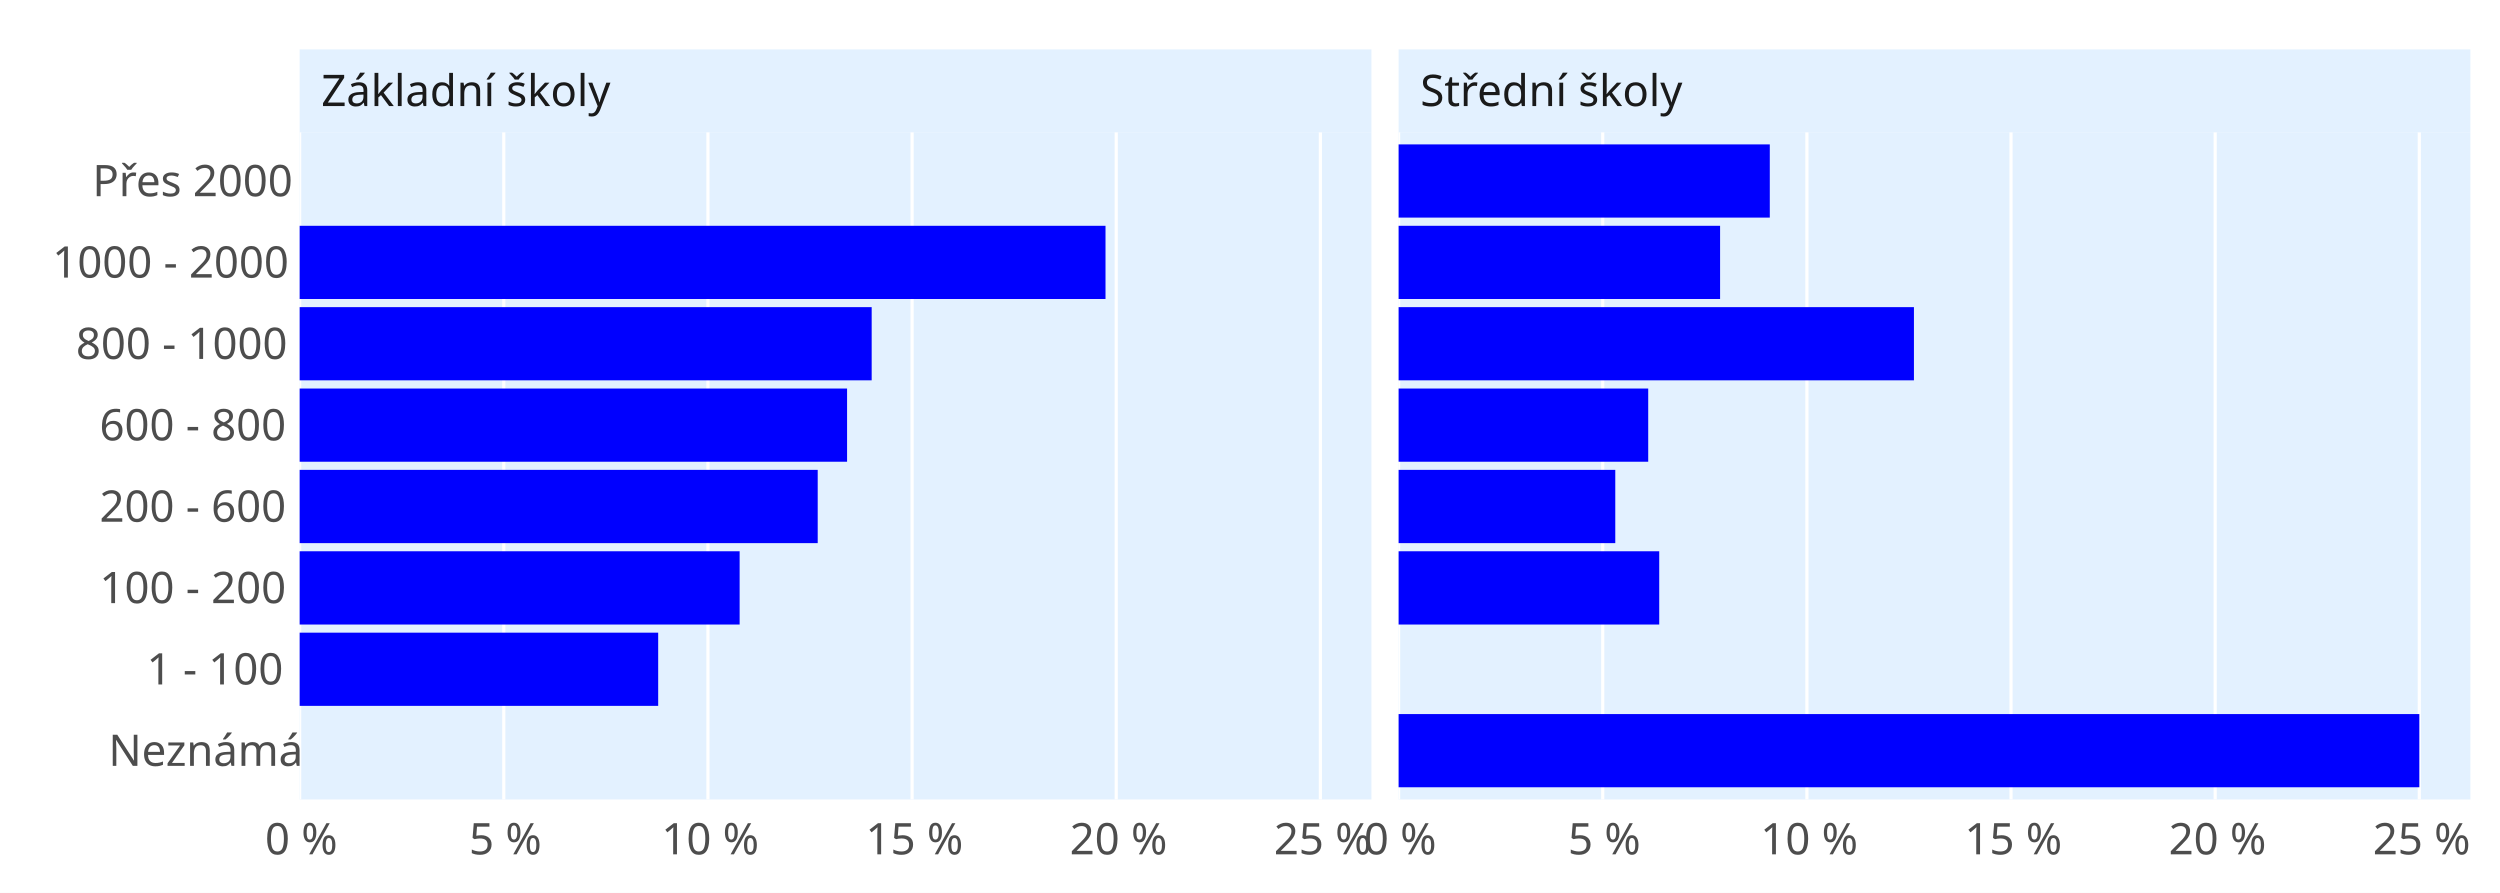
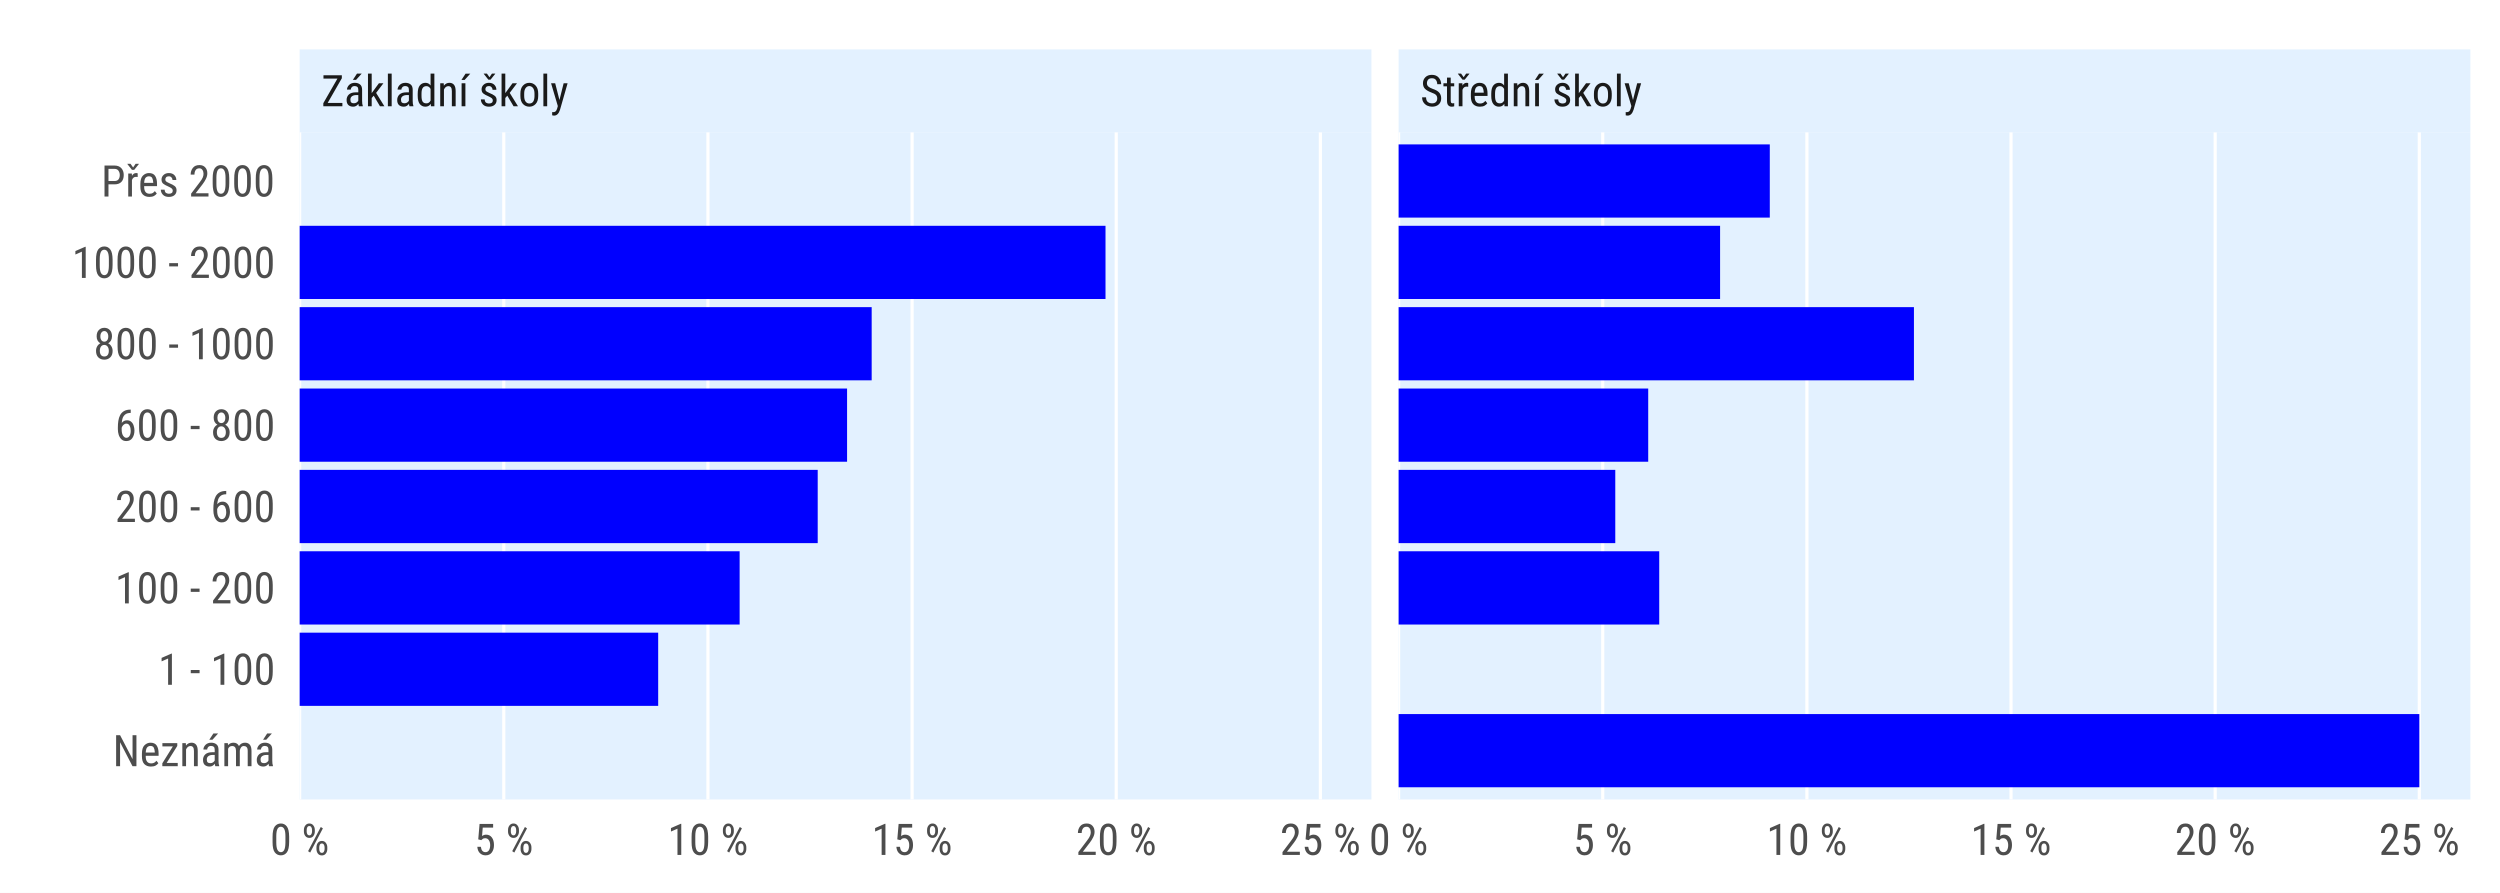
<svg xmlns="http://www.w3.org/2000/svg" viewBox="0 0 504.00 180.00">
  <defs>
    <style type="text/css">
    line, polyline, polygon, path, rect, circle {
      fill: none;
      stroke: #000000;
      stroke-linecap: round;
      stroke-linejoin: round;
      stroke-miterlimit: 10.00;
    }
  </style>
  </defs>
  <rect width="100%" height="100%" style="stroke: none; fill: #FFFFFF;" />
  <defs>
    <clipPath id="cpNjAuNDF8Mjc2LjQ4fDE2MS4xN3wyNi42NQ==">
      <rect x="60.41" y="26.65" width="216.07" height="134.52" />
    </clipPath>
  </defs>
  <rect x="60.41" y="26.65" width="216.07" height="134.52" style="stroke-width: 1.07; stroke: none; fill: #E3F1FF;" clip-path="url(#cpNjAuNDF8Mjc2LjQ4fDE2MS4xN3wyNi42NQ==)" />
  <polyline points="60.41,161.17 60.41,26.65 " style="stroke-width: 0.64; stroke: #FFFFFF; stroke-linecap: butt;" clip-path="url(#cpNjAuNDF8Mjc2LjQ4fDE2MS4xN3wyNi42NQ==)" />
  <polyline points="101.56,161.17 101.56,26.65 " style="stroke-width: 0.64; stroke: #FFFFFF; stroke-linecap: butt;" clip-path="url(#cpNjAuNDF8Mjc2LjQ4fDE2MS4xN3wyNi42NQ==)" />
  <polyline points="142.72,161.17 142.72,26.65 " style="stroke-width: 0.64; stroke: #FFFFFF; stroke-linecap: butt;" clip-path="url(#cpNjAuNDF8Mjc2LjQ4fDE2MS4xN3wyNi42NQ==)" />
  <polyline points="183.88,161.17 183.88,26.65 " style="stroke-width: 0.64; stroke: #FFFFFF; stroke-linecap: butt;" clip-path="url(#cpNjAuNDF8Mjc2LjQ4fDE2MS4xN3wyNi42NQ==)" />
  <polyline points="225.03,161.17 225.03,26.65 " style="stroke-width: 0.64; stroke: #FFFFFF; stroke-linecap: butt;" clip-path="url(#cpNjAuNDF8Mjc2LjQ4fDE2MS4xN3wyNi42NQ==)" />
  <polyline points="266.19,161.17 266.19,26.65 " style="stroke-width: 0.64; stroke: #FFFFFF; stroke-linecap: butt;" clip-path="url(#cpNjAuNDF8Mjc2LjQ4fDE2MS4xN3wyNi42NQ==)" />
  <rect x="60.41" y="127.54" width="72.28" height="14.76" style="stroke-width: 1.07; stroke: none; stroke-linecap: square; stroke-linejoin: miter; fill: #0000FF;" clip-path="url(#cpNjAuNDF8Mjc2LjQ4fDE2MS4xN3wyNi42NQ==)" />
  <rect x="60.41" y="111.14" width="88.70" height="14.76" style="stroke-width: 1.07; stroke: none; stroke-linecap: square; stroke-linejoin: miter; fill: #0000FF;" clip-path="url(#cpNjAuNDF8Mjc2LjQ4fDE2MS4xN3wyNi42NQ==)" />
  <rect x="60.41" y="94.73" width="104.44" height="14.76" style="stroke-width: 1.07; stroke: none; stroke-linecap: square; stroke-linejoin: miter; fill: #0000FF;" clip-path="url(#cpNjAuNDF8Mjc2LjQ4fDE2MS4xN3wyNi42NQ==)" />
  <rect x="60.41" y="78.33" width="110.36" height="14.76" style="stroke-width: 1.07; stroke: none; stroke-linecap: square; stroke-linejoin: miter; fill: #0000FF;" clip-path="url(#cpNjAuNDF8Mjc2LjQ4fDE2MS4xN3wyNi42NQ==)" />
  <rect x="60.41" y="61.92" width="115.32" height="14.76" style="stroke-width: 1.07; stroke: none; stroke-linecap: square; stroke-linejoin: miter; fill: #0000FF;" clip-path="url(#cpNjAuNDF8Mjc2LjQ4fDE2MS4xN3wyNi42NQ==)" />
  <rect x="60.41" y="45.52" width="162.46" height="14.76" style="stroke-width: 1.07; stroke: none; stroke-linecap: square; stroke-linejoin: miter; fill: #0000FF;" clip-path="url(#cpNjAuNDF8Mjc2LjQ4fDE2MS4xN3wyNi42NQ==)" />
  <defs>
    <clipPath id="cpMC4wMHw1MDQuMDB8MTgwLjAwfDAuMDA=">
      <rect x="0.00" y="0.00" width="504.00" height="180.00" />
    </clipPath>
  </defs>
  <defs>
    <clipPath id="cpMjgxLjk2fDQ5OC4wMnwxNjEuMTd8MjYuNjU=">
      <rect x="281.96" y="26.65" width="216.07" height="134.52" />
    </clipPath>
  </defs>
  <rect x="281.96" y="26.65" width="216.07" height="134.52" style="stroke-width: 1.07; stroke: none; fill: #E3F1FF;" clip-path="url(#cpMjgxLjk2fDQ5OC4wMnwxNjEuMTd8MjYuNjU=)" />
  <polyline points="281.96,161.17 281.96,26.65 " style="stroke-width: 0.64; stroke: #FFFFFF; stroke-linecap: butt;" clip-path="url(#cpMjgxLjk2fDQ5OC4wMnwxNjEuMTd8MjYuNjU=)" />
  <polyline points="323.11,161.17 323.11,26.65 " style="stroke-width: 0.64; stroke: #FFFFFF; stroke-linecap: butt;" clip-path="url(#cpMjgxLjk2fDQ5OC4wMnwxNjEuMTd8MjYuNjU=)" />
  <polyline points="364.27,161.17 364.27,26.65 " style="stroke-width: 0.64; stroke: #FFFFFF; stroke-linecap: butt;" clip-path="url(#cpMjgxLjk2fDQ5OC4wMnwxNjEuMTd8MjYuNjU=)" />
  <polyline points="405.42,161.17 405.42,26.65 " style="stroke-width: 0.64; stroke: #FFFFFF; stroke-linecap: butt;" clip-path="url(#cpMjgxLjk2fDQ5OC4wMnwxNjEuMTd8MjYuNjU=)" />
  <polyline points="446.58,161.17 446.58,26.65 " style="stroke-width: 0.64; stroke: #FFFFFF; stroke-linecap: butt;" clip-path="url(#cpMjgxLjk2fDQ5OC4wMnwxNjEuMTd8MjYuNjU=)" />
  <polyline points="487.73,161.17 487.73,26.65 " style="stroke-width: 0.64; stroke: #FFFFFF; stroke-linecap: butt;" clip-path="url(#cpMjgxLjk2fDQ5OC4wMnwxNjEuMTd8MjYuNjU=)" />
  <rect x="281.96" y="143.95" width="205.78" height="14.76" style="stroke-width: 1.07; stroke: none; stroke-linecap: square; stroke-linejoin: miter; fill: #0000FF;" clip-path="url(#cpMjgxLjk2fDQ5OC4wMnwxNjEuMTd8MjYuNjU=)" />
  <rect x="281.96" y="127.54" width="0.00" height="14.76" style="stroke-width: 1.07; stroke: none; stroke-linecap: square; stroke-linejoin: miter; fill: #0000FF;" clip-path="url(#cpMjgxLjk2fDQ5OC4wMnwxNjEuMTd8MjYuNjU=)" />
  <rect x="281.96" y="111.14" width="52.54" height="14.76" style="stroke-width: 1.07; stroke: none; stroke-linecap: square; stroke-linejoin: miter; fill: #0000FF;" clip-path="url(#cpMjgxLjk2fDQ5OC4wMnwxNjEuMTd8MjYuNjU=)" />
  <rect x="281.96" y="94.73" width="43.68" height="14.76" style="stroke-width: 1.07; stroke: none; stroke-linecap: square; stroke-linejoin: miter; fill: #0000FF;" clip-path="url(#cpMjgxLjk2fDQ5OC4wMnwxNjEuMTd8MjYuNjU=)" />
  <rect x="281.96" y="78.33" width="50.32" height="14.76" style="stroke-width: 1.07; stroke: none; stroke-linecap: square; stroke-linejoin: miter; fill: #0000FF;" clip-path="url(#cpMjgxLjk2fDQ5OC4wMnwxNjEuMTd8MjYuNjU=)" />
  <rect x="281.96" y="61.92" width="103.89" height="14.76" style="stroke-width: 1.07; stroke: none; stroke-linecap: square; stroke-linejoin: miter; fill: #0000FF;" clip-path="url(#cpMjgxLjk2fDQ5OC4wMnwxNjEuMTd8MjYuNjU=)" />
  <rect x="281.96" y="45.52" width="64.81" height="14.76" style="stroke-width: 1.07; stroke: none; stroke-linecap: square; stroke-linejoin: miter; fill: #0000FF;" clip-path="url(#cpMjgxLjk2fDQ5OC4wMnwxNjEuMTd8MjYuNjU=)" />
  <rect x="281.96" y="29.11" width="74.83" height="14.76" style="stroke-width: 1.07; stroke: none; stroke-linecap: square; stroke-linejoin: miter; fill: #0000FF;" clip-path="url(#cpMjgxLjk2fDQ5OC4wMnwxNjEuMTd8MjYuNjU=)" />
  <defs>
    <clipPath id="cpMC4wMHw1MDQuMDB8MTgwLjAwfDAuMDA=">
      <rect x="0.00" y="0.00" width="504.00" height="180.00" />
    </clipPath>
  </defs>
  <defs>
    <clipPath id="cpNjAuNDF8Mjc2LjQ4fDI2LjY1fDkuOTY=">
      <rect x="60.41" y="9.96" width="216.07" height="16.69" />
    </clipPath>
  </defs>
  <rect x="60.41" y="9.96" width="216.07" height="16.69" style="stroke-width: 1.07; stroke: none; fill: #E3F1FF;" clip-path="url(#cpNjAuNDF8Mjc2LjQ4fDI2LjY1fDkuOTY=)" />
  <g clip-path="url(#cpNjAuNDF8Mjc2LjQ4fDI2LjY1fDkuOTY=)">
-     <text x="64.79" y="21.38" style="font-size: 8.80px; fill: #1A1A1A; font-family: IBM Plex Sans Condensed;" textLength="51.12px" lengthAdjust="spacingAndGlyphs">Základní školy</text>
+     <text x="64.79" y="21.43" style="font-size: 8.80px; fill: #1A1A1A; font-family: Roboto Condensed;" textLength="49.79px" lengthAdjust="spacingAndGlyphs">Základní školy</text>
  </g>
  <defs>
    <clipPath id="cpMC4wMHw1MDQuMDB8MTgwLjAwfDAuMDA=">
      <rect x="0.00" y="0.00" width="504.00" height="180.00" />
    </clipPath>
  </defs>
  <defs>
    <clipPath id="cpMjgxLjk2fDQ5OC4wMnwyNi42NXw5Ljk2">
      <rect x="281.96" y="9.96" width="216.07" height="16.69" />
    </clipPath>
  </defs>
  <rect x="281.96" y="9.96" width="216.07" height="16.69" style="stroke-width: 1.07; stroke: none; fill: #E3F1FF;" clip-path="url(#cpMjgxLjk2fDQ5OC4wMnwyNi42NXw5Ljk2)" />
  <g clip-path="url(#cpMjgxLjk2fDQ5OC4wMnwyNi42NXw5Ljk2)">
-     <text x="286.34" y="21.38" style="font-size: 8.80px; fill: #1A1A1A; font-family: IBM Plex Sans Condensed;" textLength="46.33px" lengthAdjust="spacingAndGlyphs">Střední školy</text>
+     <text x="286.34" y="21.43" style="font-size: 8.80px; fill: #1A1A1A; font-family: Roboto Condensed;" textLength="44.73px" lengthAdjust="spacingAndGlyphs">Střední školy</text>
  </g>
  <defs>
    <clipPath id="cpMC4wMHw1MDQuMDB8MTgwLjAwfDAuMDA=">
      <rect x="0.00" y="0.00" width="504.00" height="180.00" />
    </clipPath>
  </defs>
  <g clip-path="url(#cpMC4wMHw1MDQuMDB8MTgwLjAwfDAuMDA=)">
-     <text x="53.42" y="172.24" style="font-size: 8.80px; fill: #4D4D4D; font-family: IBM Plex Sans Condensed;" textLength="13.98px" lengthAdjust="spacingAndGlyphs">0 %</text>
+     <text x="54.45" y="172.36" style="font-size: 8.80px; fill: #4D4D4D; font-family: Roboto Condensed;" textLength="11.93px" lengthAdjust="spacingAndGlyphs">0 %</text>
  </g>
  <g clip-path="url(#cpMC4wMHw1MDQuMDB8MTgwLjAwfDAuMDA=)">
-     <text x="94.57" y="172.24" style="font-size: 8.80px; fill: #4D4D4D; font-family: IBM Plex Sans Condensed;" textLength="13.98px" lengthAdjust="spacingAndGlyphs">5 %</text>
+     <text x="95.60" y="172.36" style="font-size: 8.80px; fill: #4D4D4D; font-family: Roboto Condensed;" textLength="11.93px" lengthAdjust="spacingAndGlyphs">5 %</text>
  </g>
  <g clip-path="url(#cpMC4wMHw1MDQuMDB8MTgwLjAwfDAuMDA=)">
-     <text x="133.35" y="172.24" style="font-size: 8.80px; fill: #4D4D4D; font-family: IBM Plex Sans Condensed;" textLength="18.74px" lengthAdjust="spacingAndGlyphs">10 %</text>
+     <text x="134.58" y="172.36" style="font-size: 8.80px; fill: #4D4D4D; font-family: Roboto Condensed;" textLength="16.27px" lengthAdjust="spacingAndGlyphs">10 %</text>
  </g>
  <g clip-path="url(#cpMC4wMHw1MDQuMDB8MTgwLjAwfDAuMDA=)">
-     <text x="174.51" y="172.24" style="font-size: 8.80px; fill: #4D4D4D; font-family: IBM Plex Sans Condensed;" textLength="18.74px" lengthAdjust="spacingAndGlyphs">15 %</text>
+     <text x="175.74" y="172.36" style="font-size: 8.80px; fill: #4D4D4D; font-family: Roboto Condensed;" textLength="16.27px" lengthAdjust="spacingAndGlyphs">15 %</text>
  </g>
  <g clip-path="url(#cpMC4wMHw1MDQuMDB8MTgwLjAwfDAuMDA=)">
-     <text x="215.66" y="172.24" style="font-size: 8.80px; fill: #4D4D4D; font-family: IBM Plex Sans Condensed;" textLength="18.74px" lengthAdjust="spacingAndGlyphs">20 %</text>
+     <text x="216.90" y="172.36" style="font-size: 8.80px; fill: #4D4D4D; font-family: Roboto Condensed;" textLength="16.27px" lengthAdjust="spacingAndGlyphs">20 %</text>
  </g>
  <g clip-path="url(#cpMC4wMHw1MDQuMDB8MTgwLjAwfDAuMDA=)">
-     <text x="256.82" y="172.24" style="font-size: 8.80px; fill: #4D4D4D; font-family: IBM Plex Sans Condensed;" textLength="18.74px" lengthAdjust="spacingAndGlyphs">25 %</text>
+     <text x="258.05" y="172.36" style="font-size: 8.80px; fill: #4D4D4D; font-family: Roboto Condensed;" textLength="16.27px" lengthAdjust="spacingAndGlyphs">25 %</text>
  </g>
  <g clip-path="url(#cpMC4wMHw1MDQuMDB8MTgwLjAwfDAuMDA=)">
-     <text x="274.96" y="172.24" style="font-size: 8.80px; fill: #4D4D4D; font-family: IBM Plex Sans Condensed;" textLength="13.98px" lengthAdjust="spacingAndGlyphs">0 %</text>
+     <text x="275.99" y="172.36" style="font-size: 8.80px; fill: #4D4D4D; font-family: Roboto Condensed;" textLength="11.93px" lengthAdjust="spacingAndGlyphs">0 %</text>
  </g>
  <g clip-path="url(#cpMC4wMHw1MDQuMDB8MTgwLjAwfDAuMDA=)">
-     <text x="316.12" y="172.24" style="font-size: 8.80px; fill: #4D4D4D; font-family: IBM Plex Sans Condensed;" textLength="13.98px" lengthAdjust="spacingAndGlyphs">5 %</text>
+     <text x="317.15" y="172.36" style="font-size: 8.80px; fill: #4D4D4D; font-family: Roboto Condensed;" textLength="11.93px" lengthAdjust="spacingAndGlyphs">5 %</text>
  </g>
  <g clip-path="url(#cpMC4wMHw1MDQuMDB8MTgwLjAwfDAuMDA=)">
-     <text x="354.90" y="172.24" style="font-size: 8.80px; fill: #4D4D4D; font-family: IBM Plex Sans Condensed;" textLength="18.74px" lengthAdjust="spacingAndGlyphs">10 %</text>
+     <text x="356.13" y="172.36" style="font-size: 8.80px; fill: #4D4D4D; font-family: Roboto Condensed;" textLength="16.27px" lengthAdjust="spacingAndGlyphs">10 %</text>
  </g>
  <g clip-path="url(#cpMC4wMHw1MDQuMDB8MTgwLjAwfDAuMDA=)">
-     <text x="396.05" y="172.24" style="font-size: 8.80px; fill: #4D4D4D; font-family: IBM Plex Sans Condensed;" textLength="18.74px" lengthAdjust="spacingAndGlyphs">15 %</text>
+     <text x="397.29" y="172.36" style="font-size: 8.80px; fill: #4D4D4D; font-family: Roboto Condensed;" textLength="16.27px" lengthAdjust="spacingAndGlyphs">15 %</text>
  </g>
  <g clip-path="url(#cpMC4wMHw1MDQuMDB8MTgwLjAwfDAuMDA=)">
-     <text x="437.21" y="172.24" style="font-size: 8.80px; fill: #4D4D4D; font-family: IBM Plex Sans Condensed;" textLength="18.74px" lengthAdjust="spacingAndGlyphs">20 %</text>
+     <text x="438.44" y="172.36" style="font-size: 8.80px; fill: #4D4D4D; font-family: Roboto Condensed;" textLength="16.27px" lengthAdjust="spacingAndGlyphs">20 %</text>
  </g>
  <g clip-path="url(#cpMC4wMHw1MDQuMDB8MTgwLjAwfDAuMDA=)">
-     <text x="478.37" y="172.24" style="font-size: 8.80px; fill: #4D4D4D; font-family: IBM Plex Sans Condensed;" textLength="18.74px" lengthAdjust="spacingAndGlyphs">25 %</text>
+     <text x="479.60" y="172.36" style="font-size: 8.80px; fill: #4D4D4D; font-family: Roboto Condensed;" textLength="16.27px" lengthAdjust="spacingAndGlyphs">25 %</text>
  </g>
  <g clip-path="url(#cpMC4wMHw1MDQuMDB8MTgwLjAwfDAuMDA=)">
-     <text x="21.87" y="154.40" style="font-size: 8.80px; fill: #4D4D4D; font-family: IBM Plex Sans Condensed;" textLength="33.61px" lengthAdjust="spacingAndGlyphs">Neznámá</text>
+     <text x="22.74" y="154.46" style="font-size: 8.80px; fill: #4D4D4D; font-family: Roboto Condensed;" textLength="32.74px" lengthAdjust="spacingAndGlyphs">Neznámá</text>
  </g>
  <g clip-path="url(#cpMC4wMHw1MDQuMDB8MTgwLjAwfDAuMDA=)">
-     <text x="29.57" y="137.99" style="font-size: 8.80px; fill: #4D4D4D; font-family: IBM Plex Sans Condensed;" textLength="25.91px" lengthAdjust="spacingAndGlyphs">1 - 100</text>
+     <text x="31.89" y="138.05" style="font-size: 8.80px; fill: #4D4D4D; font-family: Roboto Condensed;" textLength="23.59px" lengthAdjust="spacingAndGlyphs">1 - 100</text>
  </g>
  <g clip-path="url(#cpMC4wMHw1MDQuMDB8MTgwLjAwfDAuMDA=)">
-     <text x="20.07" y="121.59" style="font-size: 8.80px; fill: #4D4D4D; font-family: IBM Plex Sans Condensed;" textLength="35.41px" lengthAdjust="spacingAndGlyphs">100 - 200</text>
+     <text x="23.20" y="121.65" style="font-size: 8.80px; fill: #4D4D4D; font-family: Roboto Condensed;" textLength="32.28px" lengthAdjust="spacingAndGlyphs">100 - 200</text>
  </g>
  <g clip-path="url(#cpMC4wMHw1MDQuMDB8MTgwLjAwfDAuMDA=)">
-     <text x="20.07" y="105.18" style="font-size: 8.80px; fill: #4D4D4D; font-family: IBM Plex Sans Condensed;" textLength="35.41px" lengthAdjust="spacingAndGlyphs">200 - 600</text>
+     <text x="23.20" y="105.24" style="font-size: 8.80px; fill: #4D4D4D; font-family: Roboto Condensed;" textLength="32.28px" lengthAdjust="spacingAndGlyphs">200 - 600</text>
  </g>
  <g clip-path="url(#cpMC4wMHw1MDQuMDB8MTgwLjAwfDAuMDA=)">
-     <text x="20.07" y="88.78" style="font-size: 8.80px; fill: #4D4D4D; font-family: IBM Plex Sans Condensed;" textLength="35.41px" lengthAdjust="spacingAndGlyphs">600 - 800</text>
+     <text x="23.20" y="88.84" style="font-size: 8.80px; fill: #4D4D4D; font-family: Roboto Condensed;" textLength="32.28px" lengthAdjust="spacingAndGlyphs">600 - 800</text>
  </g>
  <g clip-path="url(#cpMC4wMHw1MDQuMDB8MTgwLjAwfDAuMDA=)">
-     <text x="15.31" y="72.37" style="font-size: 8.80px; fill: #4D4D4D; font-family: IBM Plex Sans Condensed;" textLength="40.16px" lengthAdjust="spacingAndGlyphs">800 - 1000</text>
+     <text x="18.86" y="72.43" style="font-size: 8.80px; fill: #4D4D4D; font-family: Roboto Condensed;" textLength="36.62px" lengthAdjust="spacingAndGlyphs">800 - 1000</text>
  </g>
  <g clip-path="url(#cpMC4wMHw1MDQuMDB8MTgwLjAwfDAuMDA=)">
-     <text x="10.56" y="55.97" style="font-size: 8.80px; fill: #4D4D4D; font-family: IBM Plex Sans Condensed;" textLength="44.92px" lengthAdjust="spacingAndGlyphs">1000 - 2000</text>
+     <text x="14.51" y="56.03" style="font-size: 8.80px; fill: #4D4D4D; font-family: Roboto Condensed;" textLength="40.97px" lengthAdjust="spacingAndGlyphs">1000 - 2000</text>
  </g>
  <g clip-path="url(#cpMC4wMHw1MDQuMDB8MTgwLjAwfDAuMDA=)">
-     <text x="18.64" y="39.56" style="font-size: 8.80px; fill: #4D4D4D; font-family: IBM Plex Sans Condensed;" textLength="36.84px" lengthAdjust="spacingAndGlyphs">Přes 2000</text>
+     <text x="20.40" y="39.62" style="font-size: 8.80px; fill: #4D4D4D; font-family: Roboto Condensed;" textLength="35.08px" lengthAdjust="spacingAndGlyphs">Přes 2000</text>
  </g>
</svg>
